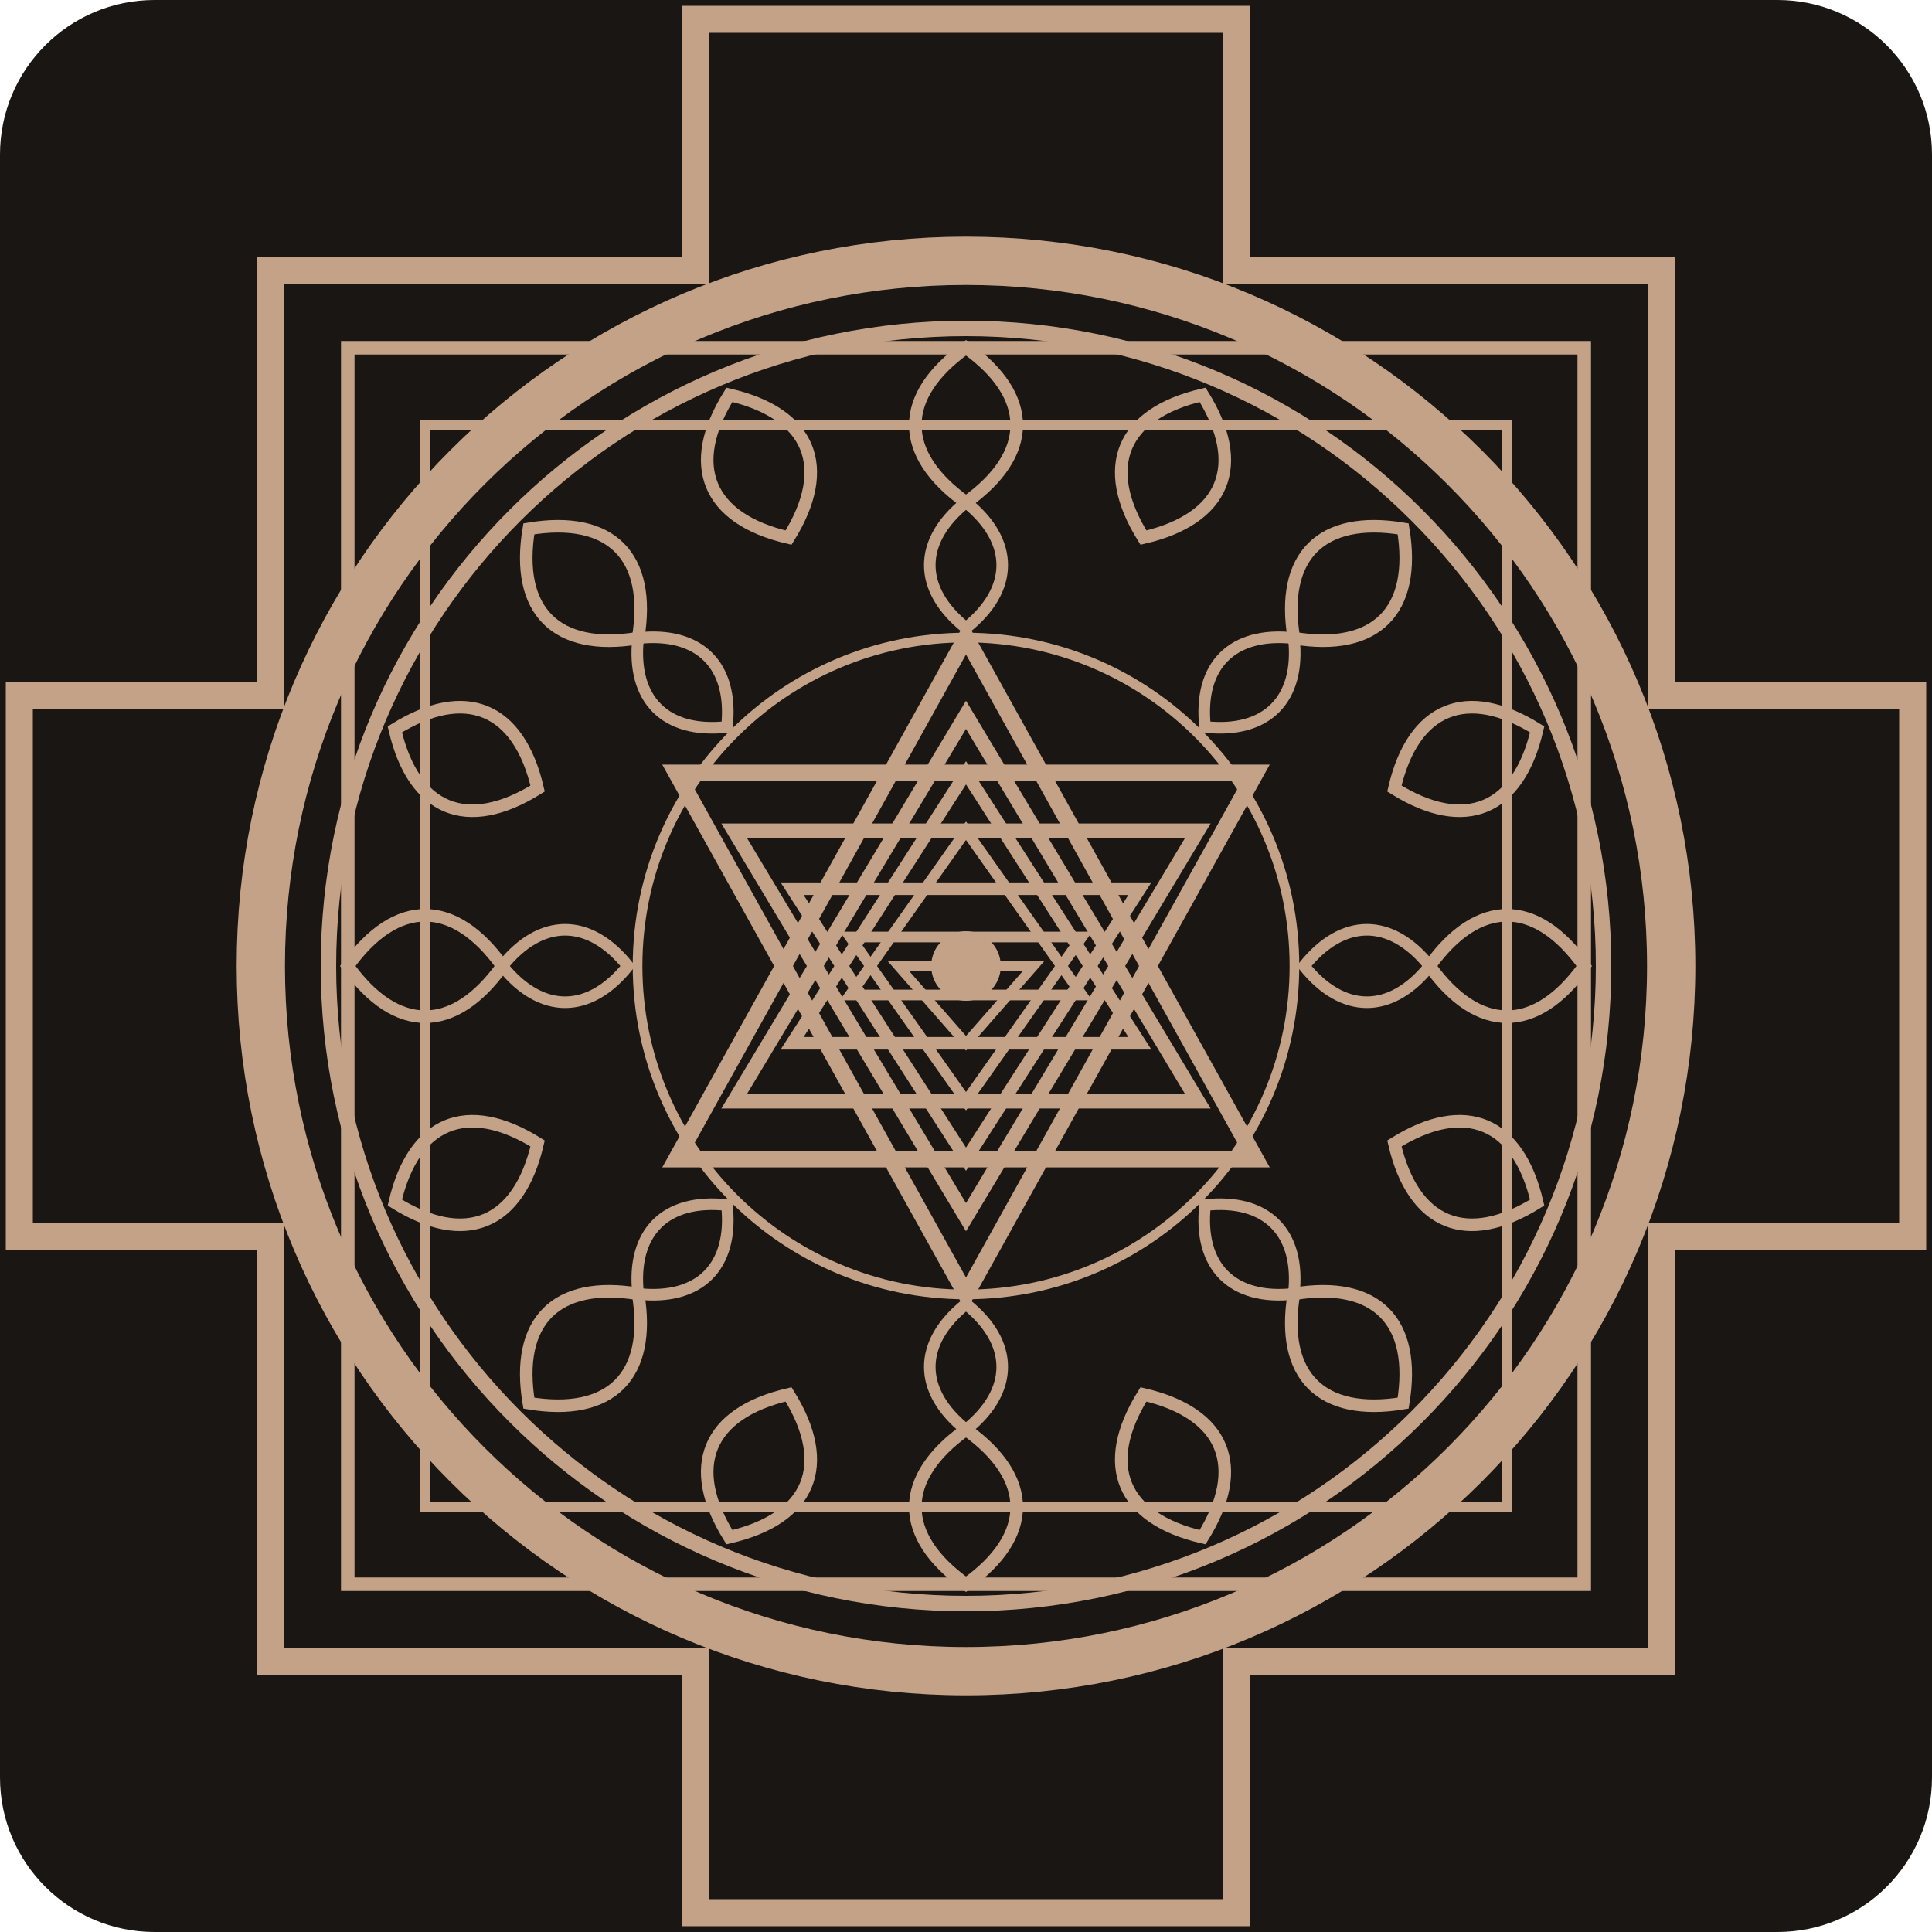
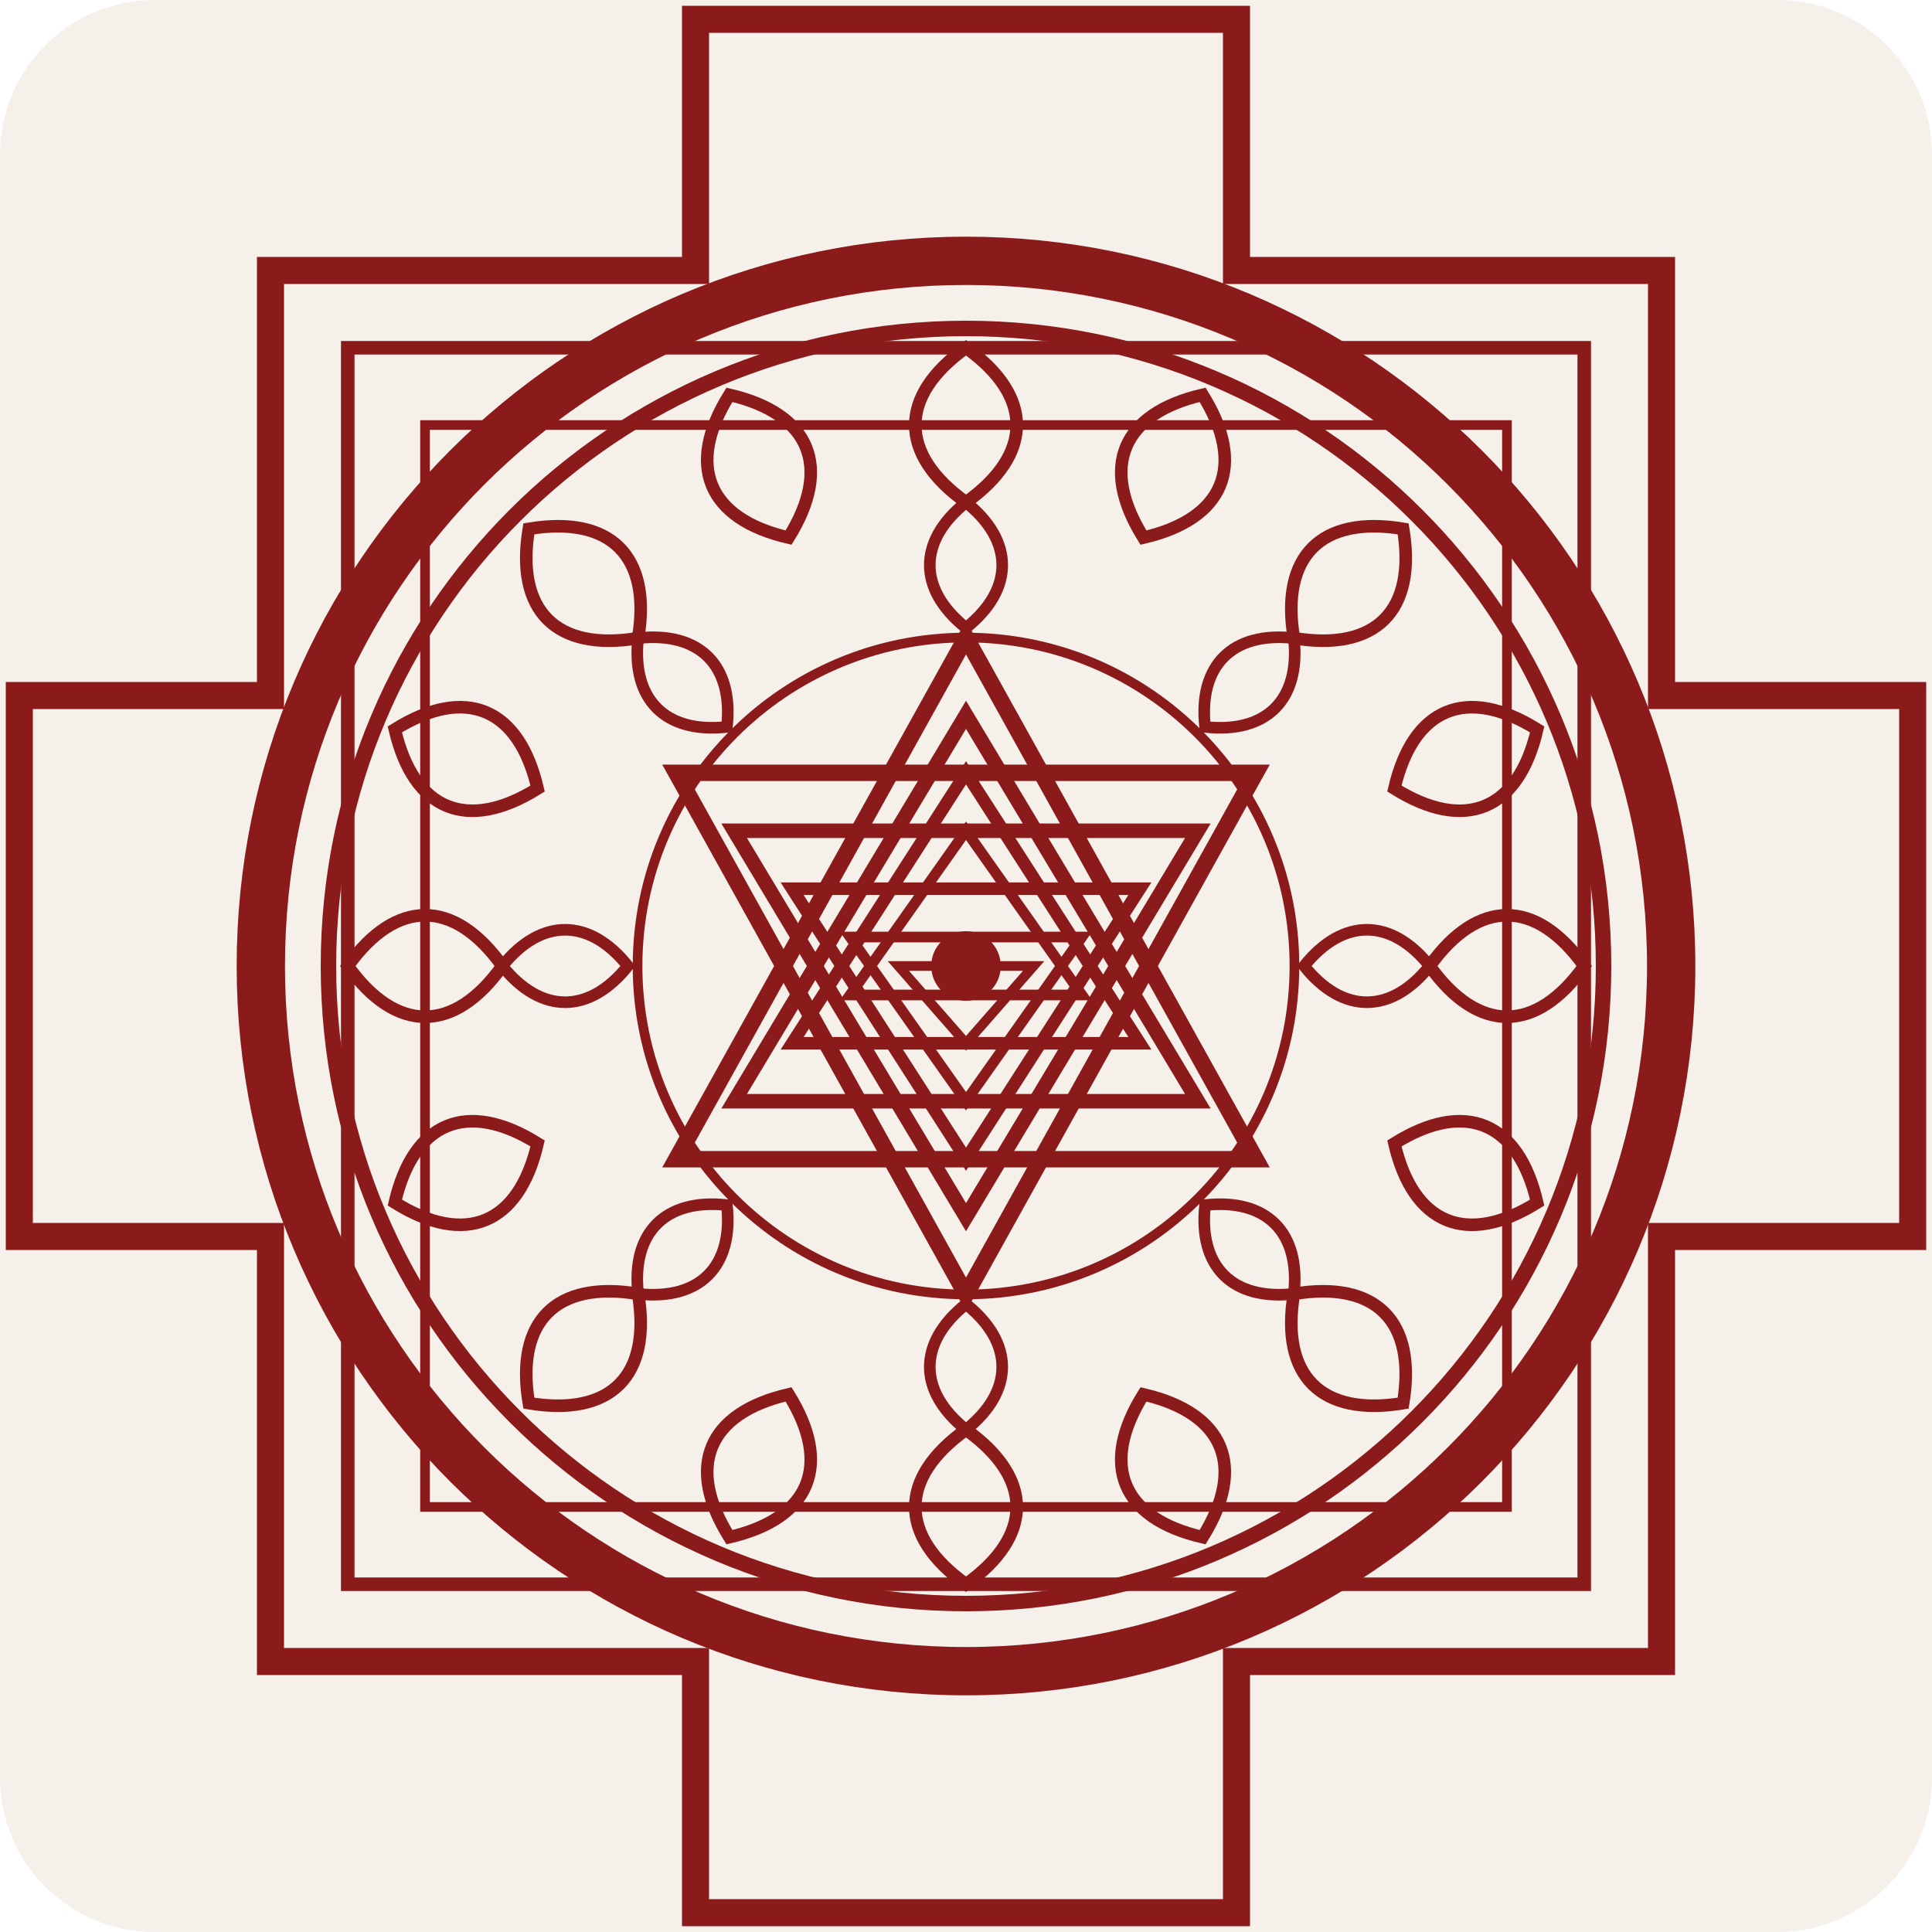
<svg xmlns="http://www.w3.org/2000/svg" viewBox="0 0 100 100">
-   <rect width="100" height="100" fill="#1a1613" rx="8" />
-   <path d="M14,14 L36,14 L36,1 L64,1 L64,14 L86,14 L86,36 L99,36 L99,64 L86,64 L86,86 L64,86 L64,99 L36,99 L36,86 L14,86 L14,64 L1,64 L1,36 L14,36 Z" fill="none" stroke="#C4A287" stroke-width="1.4" />
-   <rect x="18" y="18" width="64" height="64" fill="none" stroke="#C4A287" stroke-width="0.7" />
-   <rect x="22" y="22" width="56" height="56" fill="none" stroke="#C4A287" stroke-width="0.5" />
-   <circle cx="50" cy="50" r="36.5" fill="none" stroke="#C4A287" stroke-width="2.5" />
-   <circle cx="50" cy="50" r="33" fill="none" stroke="#C4A287" stroke-width="0.8" />
-   <path d="M50,18 C53.5,20.5 53.5,23.5 50,26 C46.5,23.5 46.5,20.5 50,18 Z" fill="none" stroke="#C4A287" stroke-width="0.65" />
-   <path d="M50,18 C53.5,20.5 53.5,23.5 50,26 C46.5,23.5 46.5,20.5 50,18 Z" fill="none" stroke="#C4A287" stroke-width="0.65" transform="rotate(22.5,50,50)" />
-   <path d="M50,18 C53.5,20.5 53.5,23.5 50,26 C46.5,23.5 46.5,20.5 50,18 Z" fill="none" stroke="#C4A287" stroke-width="0.65" transform="rotate(45,50,50)" />
-   <path d="M50,18 C53.5,20.5 53.5,23.5 50,26 C46.5,23.5 46.5,20.5 50,18 Z" fill="none" stroke="#C4A287" stroke-width="0.65" transform="rotate(67.5,50,50)" />
-   <path d="M50,18 C53.5,20.5 53.5,23.5 50,26 C46.5,23.5 46.5,20.5 50,18 Z" fill="none" stroke="#C4A287" stroke-width="0.65" transform="rotate(90,50,50)" />
-   <path d="M50,18 C53.5,20.5 53.5,23.5 50,26 C46.5,23.5 46.5,20.5 50,18 Z" fill="none" stroke="#C4A287" stroke-width="0.65" transform="rotate(112.5,50,50)" />
-   <path d="M50,18 C53.5,20.5 53.5,23.5 50,26 C46.5,23.5 46.5,20.5 50,18 Z" fill="none" stroke="#C4A287" stroke-width="0.65" transform="rotate(135,50,50)" />
-   <path d="M50,18 C53.5,20.5 53.5,23.5 50,26 C46.5,23.5 46.5,20.5 50,18 Z" fill="none" stroke="#C4A287" stroke-width="0.65" transform="rotate(157.5,50,50)" />
-   <path d="M50,18 C53.5,20.5 53.5,23.5 50,26 C46.5,23.5 46.5,20.5 50,18 Z" fill="none" stroke="#C4A287" stroke-width="0.65" transform="rotate(180,50,50)" />
-   <path d="M50,18 C53.5,20.5 53.5,23.5 50,26 C46.5,23.5 46.5,20.5 50,18 Z" fill="none" stroke="#C4A287" stroke-width="0.65" transform="rotate(202.5,50,50)" />
-   <path d="M50,18 C53.5,20.5 53.5,23.5 50,26 C46.5,23.5 46.5,20.5 50,18 Z" fill="none" stroke="#C4A287" stroke-width="0.65" transform="rotate(225,50,50)" />
-   <path d="M50,18 C53.5,20.5 53.5,23.5 50,26 C46.5,23.5 46.5,20.5 50,18 Z" fill="none" stroke="#C4A287" stroke-width="0.65" transform="rotate(247.5,50,50)" />
-   <path d="M50,18 C53.5,20.5 53.5,23.5 50,26 C46.5,23.5 46.5,20.5 50,18 Z" fill="none" stroke="#C4A287" stroke-width="0.65" transform="rotate(270,50,50)" />
-   <path d="M50,18 C53.5,20.5 53.5,23.5 50,26 C46.5,23.5 46.5,20.5 50,18 Z" fill="none" stroke="#C4A287" stroke-width="0.65" transform="rotate(292.5,50,50)" />
-   <path d="M50,18 C53.5,20.5 53.5,23.5 50,26 C46.5,23.5 46.5,20.5 50,18 Z" fill="none" stroke="#C4A287" stroke-width="0.65" transform="rotate(315,50,50)" />
-   <path d="M50,18 C53.5,20.5 53.5,23.5 50,26 C46.5,23.5 46.5,20.5 50,18 Z" fill="none" stroke="#C4A287" stroke-width="0.65" transform="rotate(337.5,50,50)" />
-   <path d="M50,26 C52.5,28 52.5,30.5 50,32.5 C47.5,30.5 47.5,28 50,26 Z" fill="none" stroke="#C4A287" stroke-width="0.6" />
-   <path d="M50,26 C52.5,28 52.5,30.5 50,32.5 C47.5,30.5 47.5,28 50,26 Z" fill="none" stroke="#C4A287" stroke-width="0.6" transform="rotate(45,50,50)" />
-   <path d="M50,26 C52.5,28 52.5,30.5 50,32.5 C47.5,30.5 47.5,28 50,26 Z" fill="none" stroke="#C4A287" stroke-width="0.6" transform="rotate(90,50,50)" />
-   <path d="M50,26 C52.5,28 52.5,30.5 50,32.5 C47.5,30.5 47.5,28 50,26 Z" fill="none" stroke="#C4A287" stroke-width="0.6" transform="rotate(135,50,50)" />
-   <path d="M50,26 C52.5,28 52.5,30.5 50,32.5 C47.5,30.5 47.5,28 50,26 Z" fill="none" stroke="#C4A287" stroke-width="0.6" transform="rotate(180,50,50)" />
-   <path d="M50,26 C52.5,28 52.5,30.5 50,32.5 C47.5,30.5 47.5,28 50,26 Z" fill="none" stroke="#C4A287" stroke-width="0.6" transform="rotate(225,50,50)" />
-   <path d="M50,26 C52.5,28 52.5,30.5 50,32.5 C47.5,30.5 47.5,28 50,26 Z" fill="none" stroke="#C4A287" stroke-width="0.6" transform="rotate(270,50,50)" />
-   <path d="M50,26 C52.5,28 52.5,30.5 50,32.5 C47.5,30.5 47.5,28 50,26 Z" fill="none" stroke="#C4A287" stroke-width="0.6" transform="rotate(315,50,50)" />
-   <circle cx="50" cy="50" r="17" fill="none" stroke="#C4A287" stroke-width="0.5" />
-   <polygon points="50,67 35,40 65,40" fill="none" stroke="#C4A287" stroke-width="0.85" />
-   <polygon points="50,33 35,60 65,60" fill="none" stroke="#C4A287" stroke-width="0.85" />
-   <polygon points="50,63 38,43 62,43" fill="none" stroke="#C4A287" stroke-width="0.75" />
-   <polygon points="50,37 38,57 62,57" fill="none" stroke="#C4A287" stroke-width="0.75" />
-   <polygon points="50,60 41,46 59,46" fill="none" stroke="#C4A287" stroke-width="0.65" />
-   <polygon points="50,40 41,54 59,54" fill="none" stroke="#C4A287" stroke-width="0.65" />
-   <polygon points="50,57 44,48.5 56,48.5" fill="none" stroke="#C4A287" stroke-width="0.55" />
-   <polygon points="50,43 44,51.5 56,51.5" fill="none" stroke="#C4A287" stroke-width="0.55" />
-   <polygon points="50,54 46.5,50 53.5,50" fill="none" stroke="#C4A287" stroke-width="0.5" />
-   <circle cx="50" cy="50" r="1.8" fill="#C4A287" />
+   <rect width="100" height="100" fill="#f5f0ea" rx="8" />
+   <path d="M14,14 L36,14 L36,1 L64,1 L64,14 L86,14 L86,36 L99,36 L99,64 L86,64 L86,86 L64,86 L64,99 L36,99 L36,86 L14,86 L14,64 L1,64 L1,36 L14,36 Z" fill="none" stroke="#8B1A1A" stroke-width="1.4" />
+   <rect x="18" y="18" width="64" height="64" fill="none" stroke="#8B1A1A" stroke-width="0.7" />
+   <rect x="22" y="22" width="56" height="56" fill="none" stroke="#8B1A1A" stroke-width="0.5" />
+   <circle cx="50" cy="50" r="36.5" fill="none" stroke="#8B1A1A" stroke-width="2.5" />
+   <circle cx="50" cy="50" r="33" fill="none" stroke="#8B1A1A" stroke-width="0.8" />
+   <path d="M50,18 C53.5,20.5 53.5,23.5 50,26 C46.5,23.5 46.5,20.5 50,18 Z" fill="none" stroke="#8B1A1A" stroke-width="0.65" />
+   <path d="M50,18 C53.5,20.5 53.5,23.5 50,26 C46.5,23.5 46.5,20.5 50,18 Z" fill="none" stroke="#8B1A1A" stroke-width="0.65" transform="rotate(22.5,50,50)" />
+   <path d="M50,18 C53.5,20.5 53.5,23.5 50,26 C46.5,23.5 46.5,20.5 50,18 Z" fill="none" stroke="#8B1A1A" stroke-width="0.65" transform="rotate(45,50,50)" />
+   <path d="M50,18 C53.5,20.5 53.5,23.5 50,26 C46.5,23.5 46.5,20.5 50,18 Z" fill="none" stroke="#8B1A1A" stroke-width="0.65" transform="rotate(67.5,50,50)" />
+   <path d="M50,18 C53.5,20.5 53.5,23.5 50,26 C46.5,23.5 46.5,20.5 50,18 Z" fill="none" stroke="#8B1A1A" stroke-width="0.65" transform="rotate(90,50,50)" />
+   <path d="M50,18 C53.5,20.5 53.5,23.5 50,26 C46.5,23.5 46.5,20.5 50,18 Z" fill="none" stroke="#8B1A1A" stroke-width="0.65" transform="rotate(112.5,50,50)" />
+   <path d="M50,18 C53.5,20.5 53.5,23.5 50,26 C46.5,23.5 46.5,20.5 50,18 Z" fill="none" stroke="#8B1A1A" stroke-width="0.65" transform="rotate(135,50,50)" />
+   <path d="M50,18 C53.5,20.5 53.5,23.5 50,26 C46.5,23.5 46.5,20.5 50,18 Z" fill="none" stroke="#8B1A1A" stroke-width="0.65" transform="rotate(157.5,50,50)" />
+   <path d="M50,18 C53.5,20.5 53.5,23.5 50,26 C46.5,23.5 46.5,20.5 50,18 Z" fill="none" stroke="#8B1A1A" stroke-width="0.65" transform="rotate(180,50,50)" />
+   <path d="M50,18 C53.5,20.5 53.5,23.5 50,26 C46.5,23.5 46.5,20.5 50,18 Z" fill="none" stroke="#8B1A1A" stroke-width="0.65" transform="rotate(202.5,50,50)" />
+   <path d="M50,18 C53.5,20.5 53.5,23.5 50,26 C46.5,23.5 46.5,20.5 50,18 Z" fill="none" stroke="#8B1A1A" stroke-width="0.65" transform="rotate(225,50,50)" />
+   <path d="M50,18 C53.5,20.5 53.5,23.5 50,26 C46.5,23.5 46.5,20.5 50,18 Z" fill="none" stroke="#8B1A1A" stroke-width="0.65" transform="rotate(247.5,50,50)" />
+   <path d="M50,18 C53.5,20.5 53.5,23.5 50,26 C46.5,23.5 46.5,20.5 50,18 Z" fill="none" stroke="#8B1A1A" stroke-width="0.65" transform="rotate(270,50,50)" />
+   <path d="M50,18 C53.5,20.5 53.5,23.5 50,26 C46.5,23.5 46.5,20.5 50,18 Z" fill="none" stroke="#8B1A1A" stroke-width="0.65" transform="rotate(292.5,50,50)" />
+   <path d="M50,18 C53.5,20.5 53.5,23.5 50,26 C46.5,23.5 46.5,20.5 50,18 Z" fill="none" stroke="#8B1A1A" stroke-width="0.65" transform="rotate(315,50,50)" />
+   <path d="M50,18 C53.5,20.5 53.5,23.5 50,26 C46.5,23.5 46.5,20.5 50,18 Z" fill="none" stroke="#8B1A1A" stroke-width="0.65" transform="rotate(337.5,50,50)" />
+   <path d="M50,26 C52.5,28 52.5,30.5 50,32.5 C47.5,30.5 47.5,28 50,26 Z" fill="none" stroke="#8B1A1A" stroke-width="0.6" />
+   <path d="M50,26 C52.5,28 52.5,30.5 50,32.5 C47.5,30.5 47.5,28 50,26 Z" fill="none" stroke="#8B1A1A" stroke-width="0.6" transform="rotate(45,50,50)" />
+   <path d="M50,26 C52.5,28 52.5,30.5 50,32.5 C47.5,30.5 47.5,28 50,26 Z" fill="none" stroke="#8B1A1A" stroke-width="0.6" transform="rotate(90,50,50)" />
+   <path d="M50,26 C52.5,28 52.5,30.5 50,32.5 C47.5,30.5 47.5,28 50,26 Z" fill="none" stroke="#8B1A1A" stroke-width="0.6" transform="rotate(135,50,50)" />
+   <path d="M50,26 C52.5,28 52.5,30.5 50,32.5 C47.5,30.5 47.5,28 50,26 Z" fill="none" stroke="#8B1A1A" stroke-width="0.6" transform="rotate(180,50,50)" />
+   <path d="M50,26 C52.5,28 52.5,30.5 50,32.5 C47.5,30.5 47.5,28 50,26 Z" fill="none" stroke="#8B1A1A" stroke-width="0.6" transform="rotate(225,50,50)" />
+   <path d="M50,26 C52.5,28 52.5,30.5 50,32.5 C47.5,30.5 47.5,28 50,26 Z" fill="none" stroke="#8B1A1A" stroke-width="0.6" transform="rotate(270,50,50)" />
+   <path d="M50,26 C52.5,28 52.5,30.5 50,32.5 C47.5,30.5 47.5,28 50,26 Z" fill="none" stroke="#8B1A1A" stroke-width="0.6" transform="rotate(315,50,50)" />
+   <circle cx="50" cy="50" r="17" fill="none" stroke="#8B1A1A" stroke-width="0.5" />
+   <polygon points="50,67 35,40 65,40" fill="none" stroke="#8B1A1A" stroke-width="0.85" />
+   <polygon points="50,33 35,60 65,60" fill="none" stroke="#8B1A1A" stroke-width="0.85" />
+   <polygon points="50,63 38,43 62,43" fill="none" stroke="#8B1A1A" stroke-width="0.75" />
+   <polygon points="50,37 38,57 62,57" fill="none" stroke="#8B1A1A" stroke-width="0.75" />
+   <polygon points="50,60 41,46 59,46" fill="none" stroke="#8B1A1A" stroke-width="0.65" />
+   <polygon points="50,40 41,54 59,54" fill="none" stroke="#8B1A1A" stroke-width="0.65" />
+   <polygon points="50,57 44,48.5 56,48.5" fill="none" stroke="#8B1A1A" stroke-width="0.55" />
+   <polygon points="50,43 44,51.5 56,51.5" fill="none" stroke="#8B1A1A" stroke-width="0.55" />
+   <polygon points="50,54 46.5,50 53.5,50" fill="none" stroke="#8B1A1A" stroke-width="0.5" />
+   <circle cx="50" cy="50" r="1.8" fill="#8B1A1A" />
</svg>
